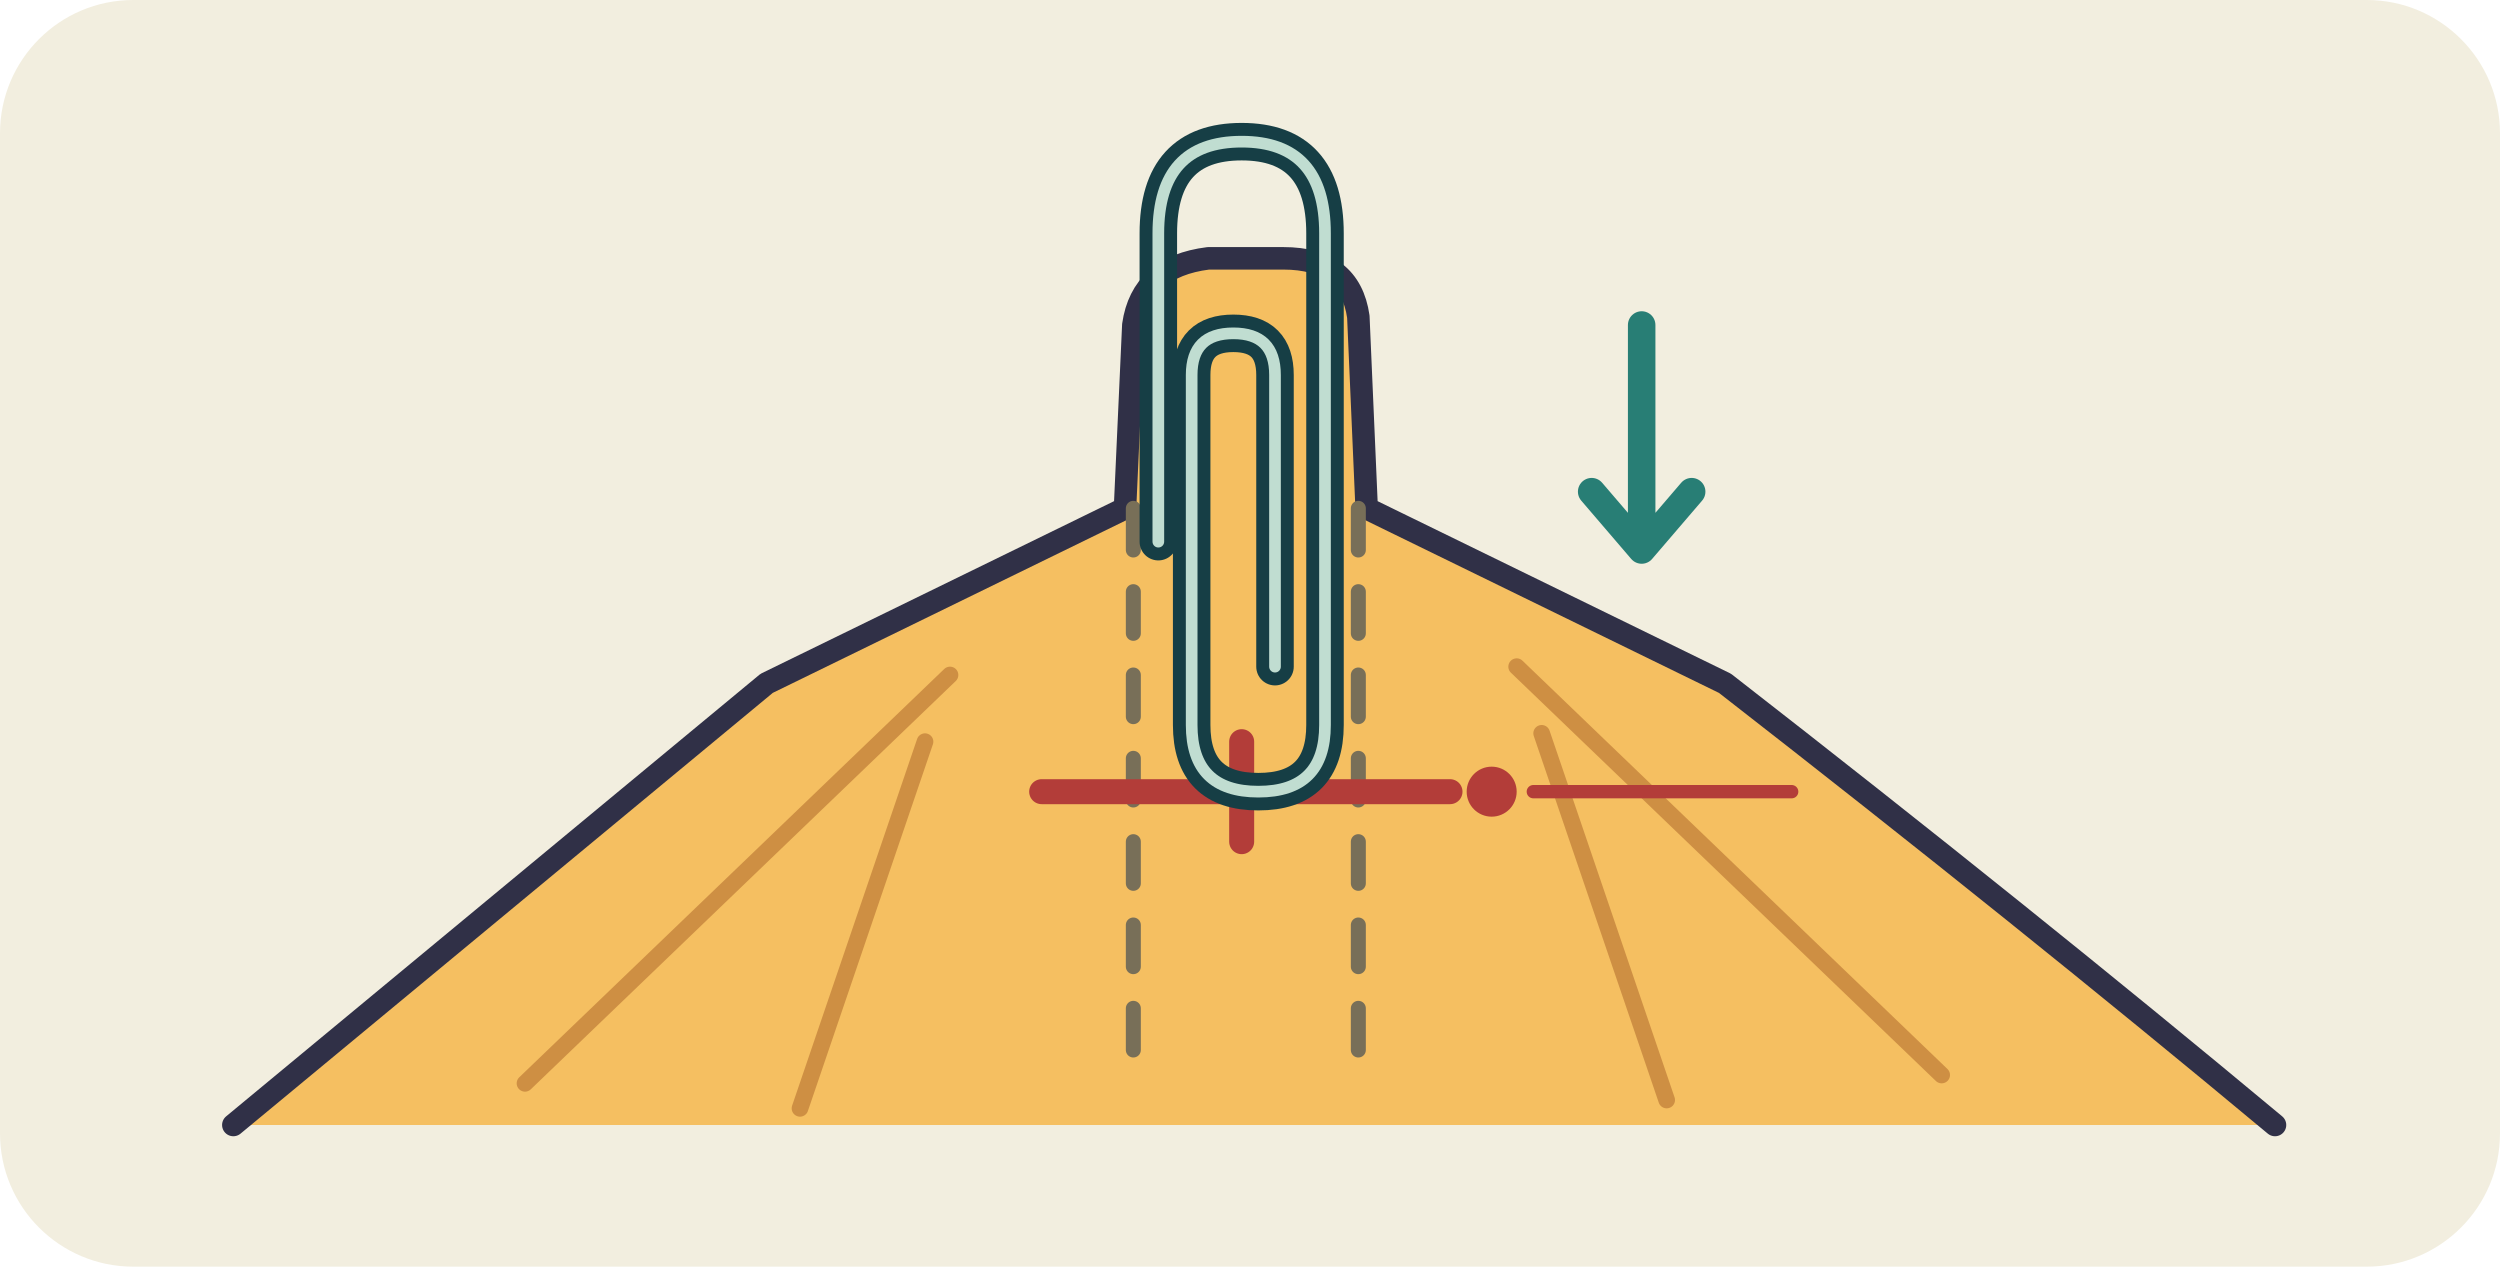
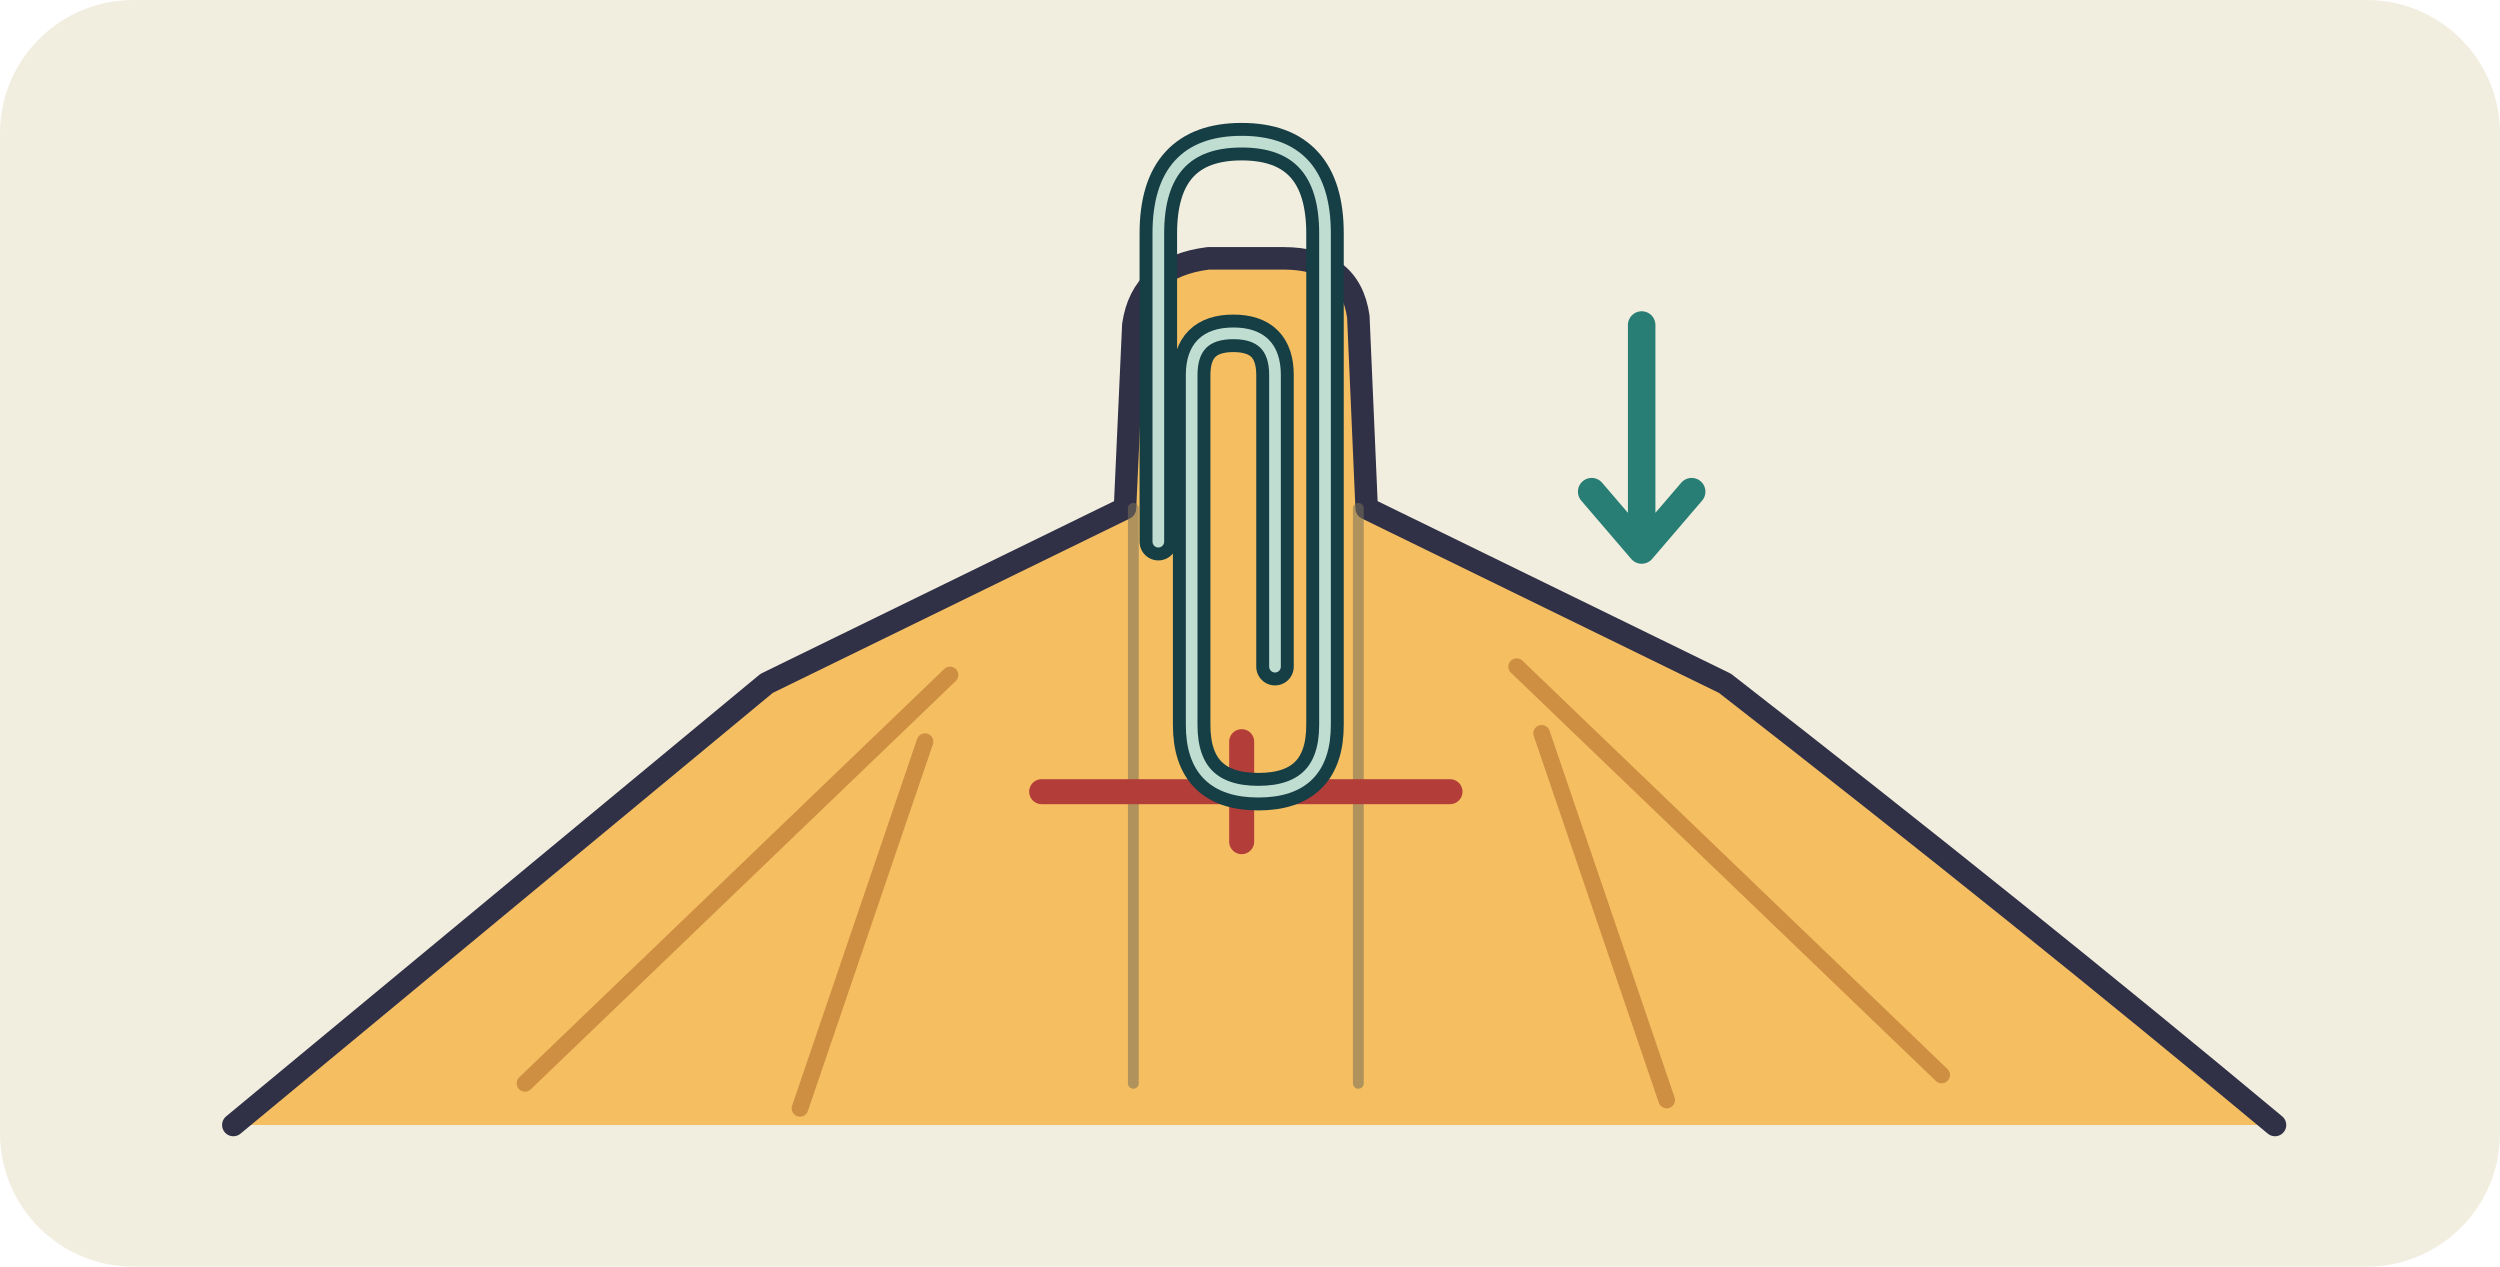
<svg xmlns="http://www.w3.org/2000/svg" viewBox="0 0 300 152" role="img" aria-labelledby="title">
  <rect width="300" height="152" rx="16" fill="#f2eedf" />
  <g stroke-linecap="round" stroke-linejoin="round">
    <path d="M28 135q29-24 64-53l43-21 1-22q1-7 9-8h9q8 0 9 7l1 23 43 21q36 28 66 53" fill="#f5bf61" stroke="#303047" stroke-width="2.7" />
    <g fill="none" stroke="#ce8f43" stroke-width="2">
      <path d="m114 81-51 49m48-41-15 44m86-53 51 49m-48-41 15 44" />
    </g>
-     <path d="M136 61v69m27-69v69" fill="none" stroke="#786f58" stroke-width="1.8" stroke-dasharray="5 5" />
+     <path d="M136 61v69m27-69v69" fill="none" stroke="#786f58" stroke-opacity=".55" stroke-width="1.3" />
    <path d="M125 95h49m-25-6v12" fill="none" stroke="#b33d39" stroke-width="3" />
    <path d="M139 65V28q0-11 10-11t10 11v59q0 8-8 8t-8-8V45q0-5 5-5t5 5v35" fill="none" stroke="#163e45" stroke-width="4.5" />
    <path d="M139 65V28q0-11 10-11t10 11v59q0 8-8 8t-8-8V45q0-5 5-5t5 5v35" fill="none" stroke="#c0ddd1" stroke-width="1.4" />
    <path d="M197 39v27m-6-7 6 7 6-7" fill="none" stroke="#287e75" stroke-width="3.3" />
-     <g fill="none" stroke="#b33d39" stroke-width="1.6">
-       <path d="M184 95h31" />
-       <circle cx="179" cy="95" r="2.2" fill="#b33d39" />
-     </g>
  </g>
</svg>
